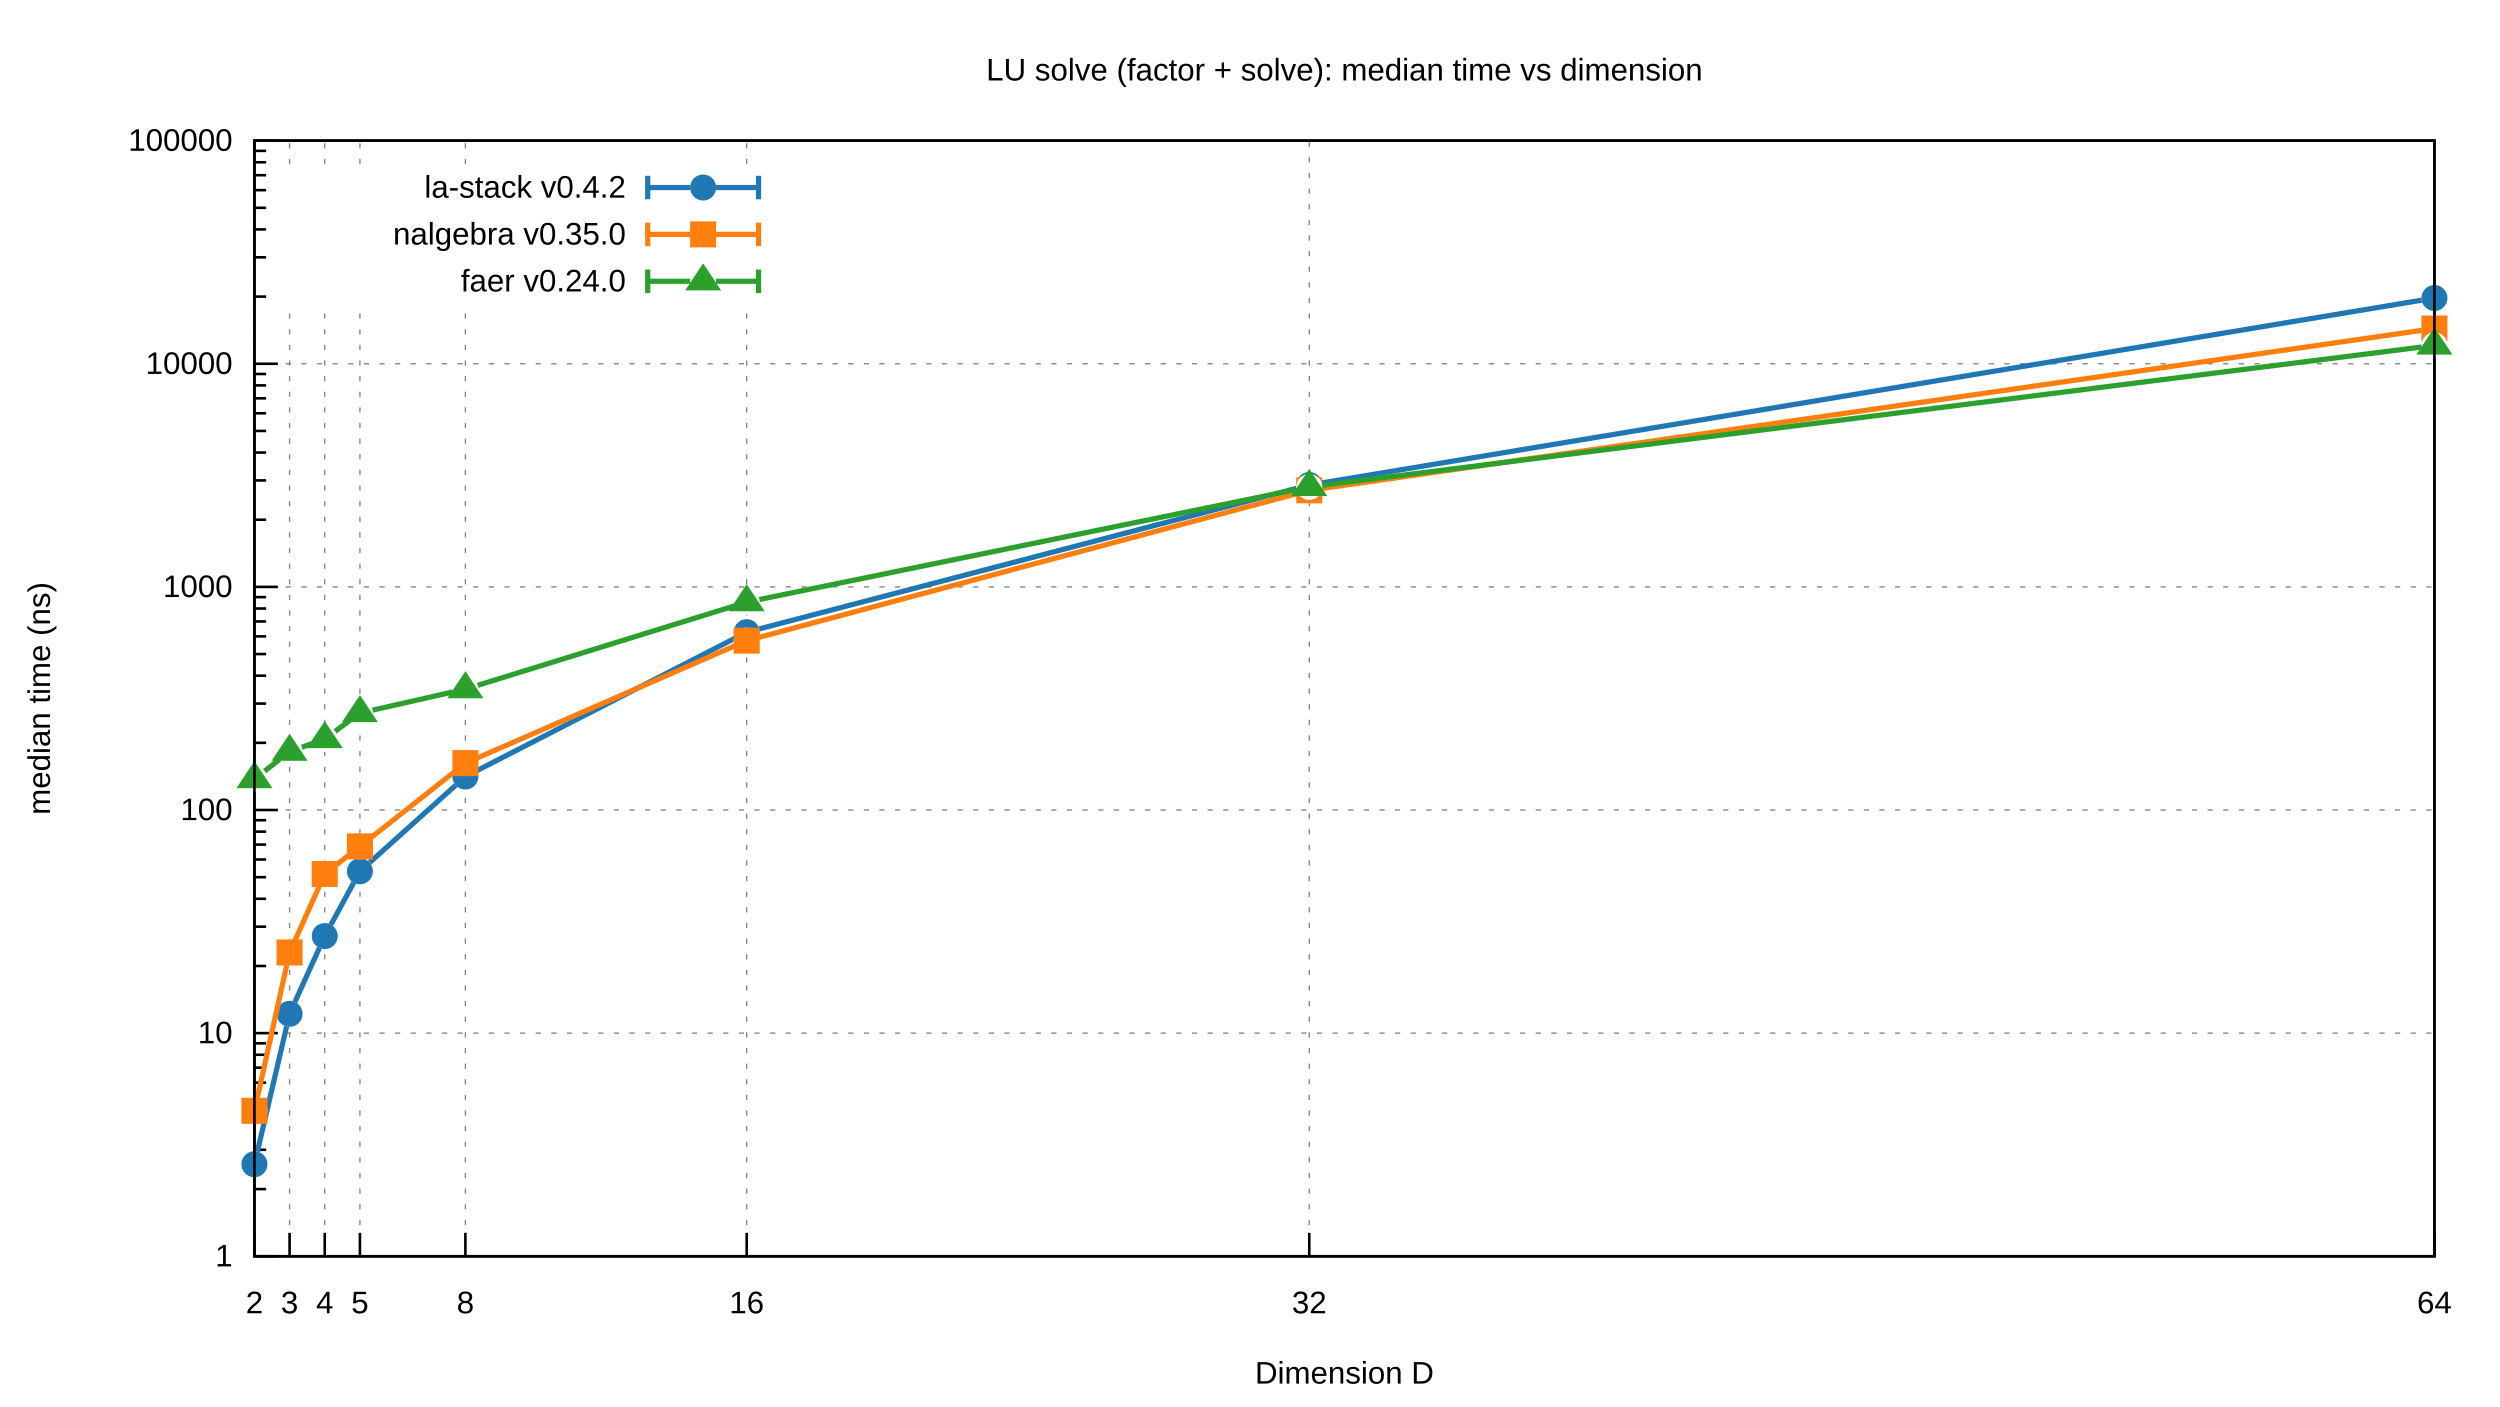
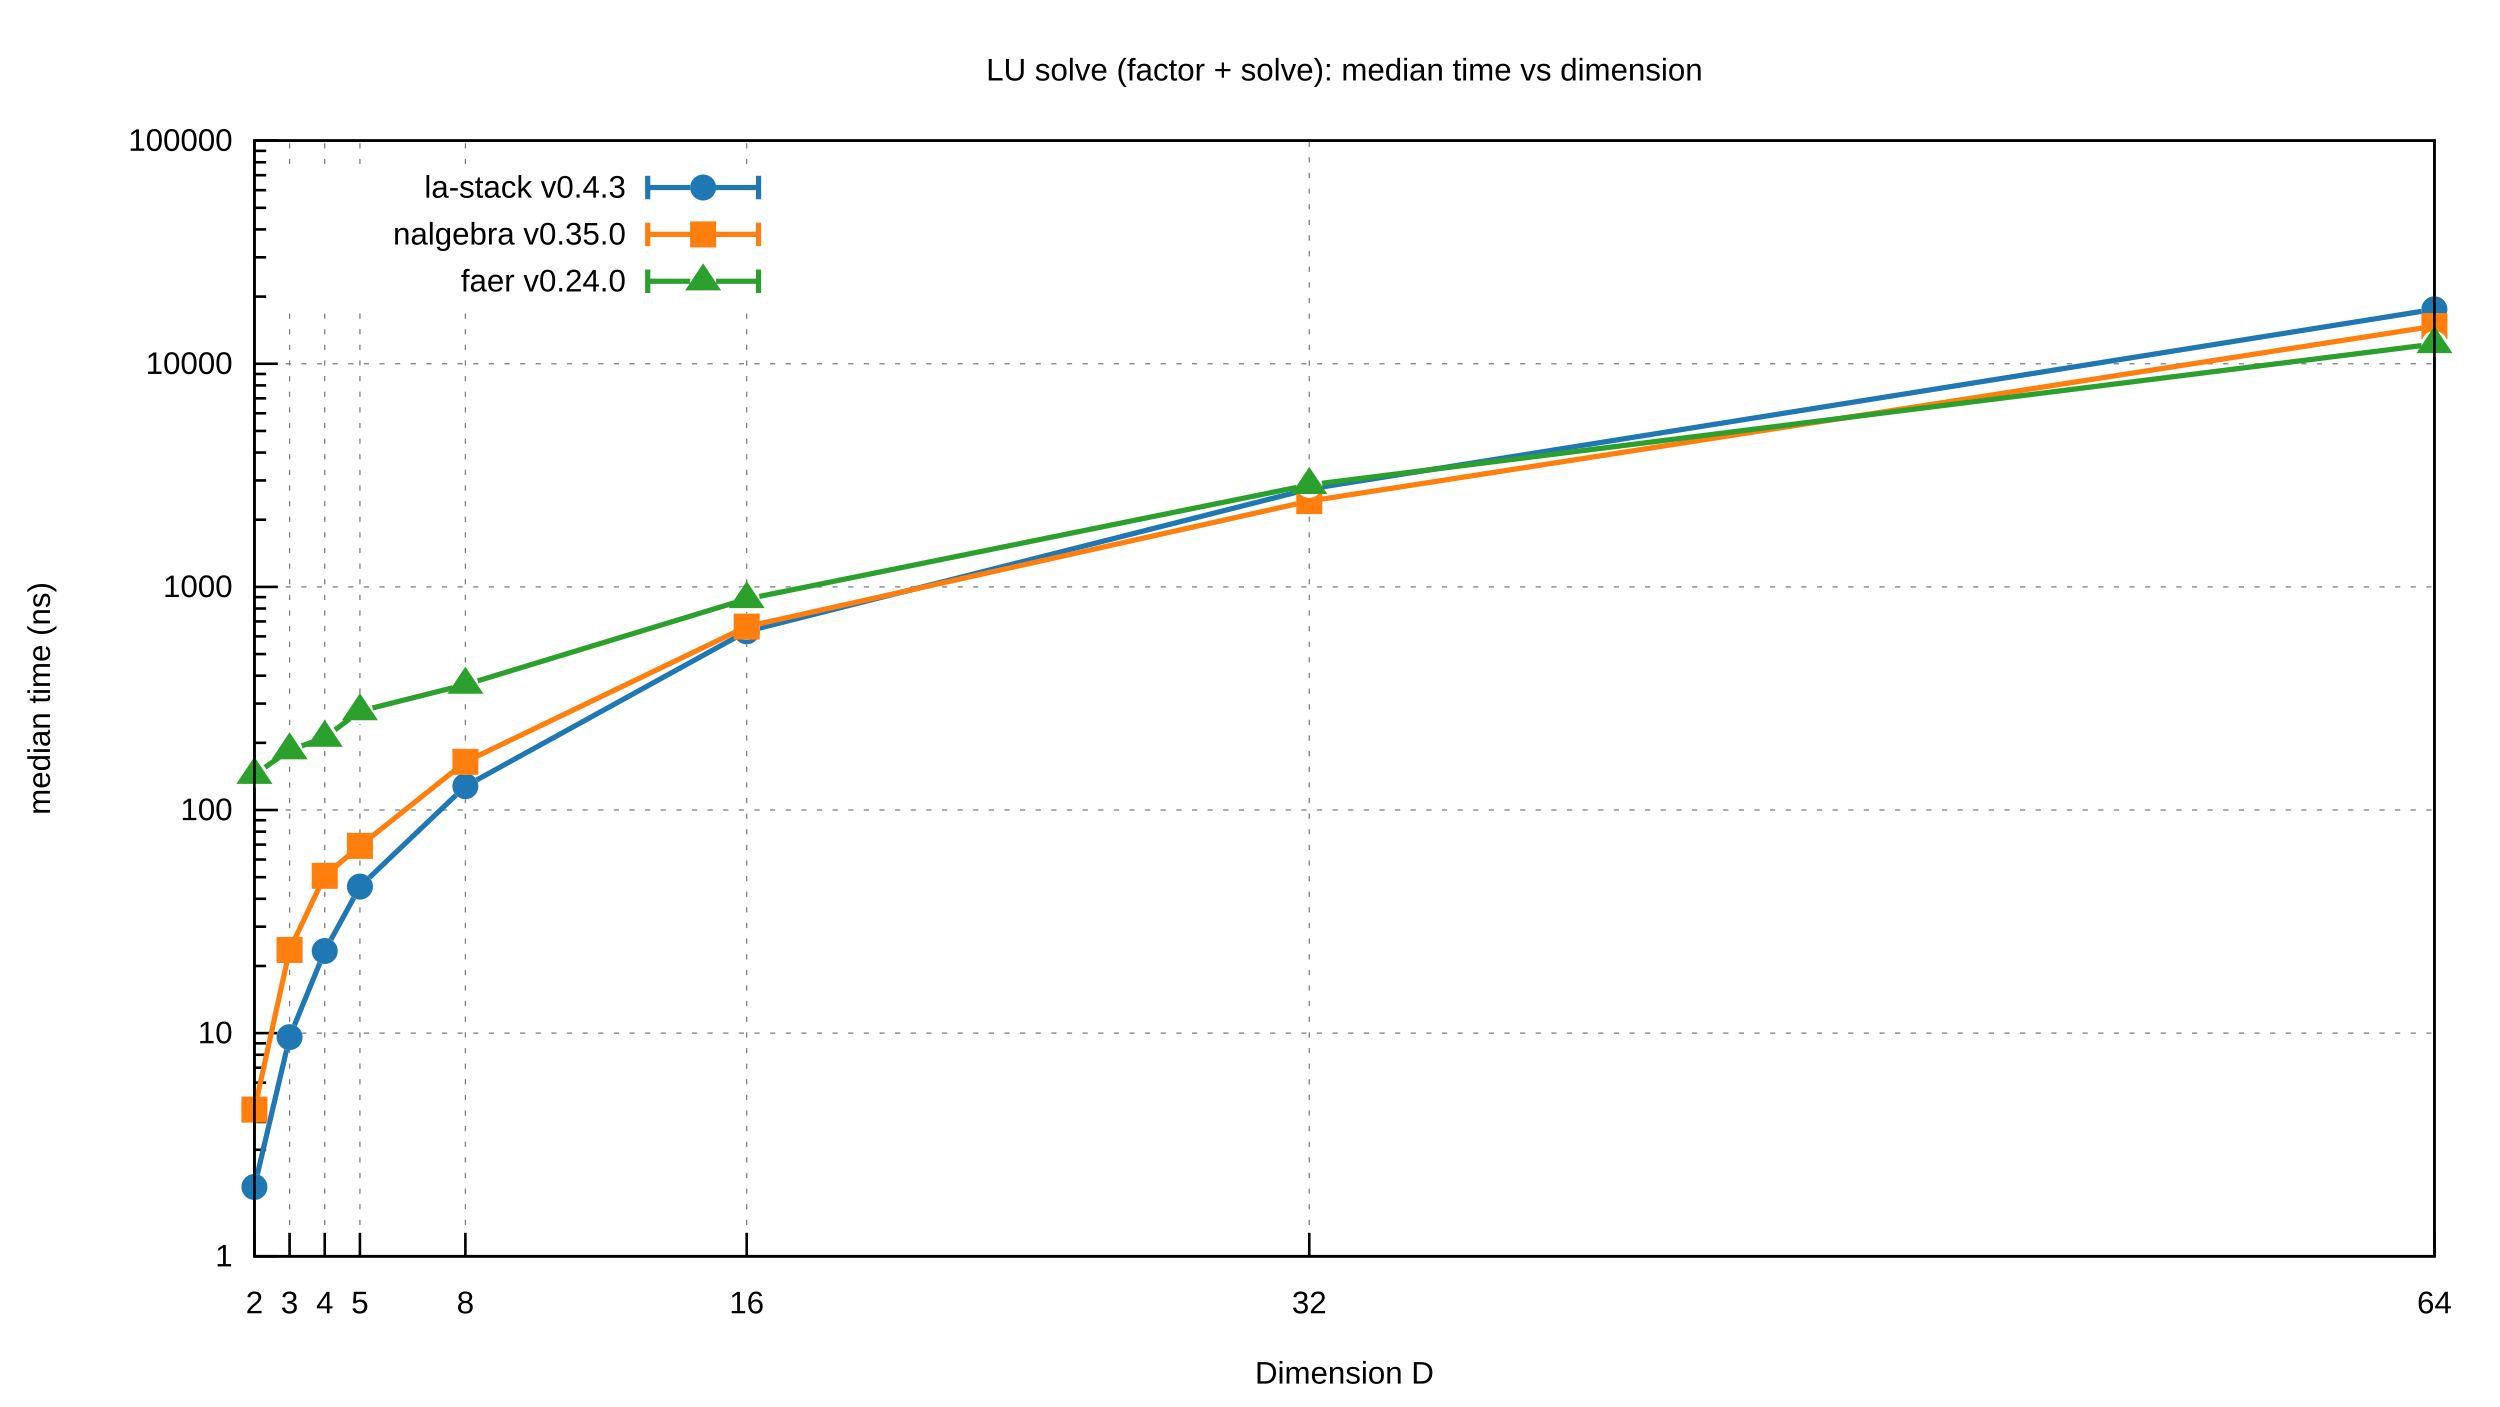
<svg xmlns="http://www.w3.org/2000/svg" xmlns:xlink="http://www.w3.org/1999/xlink" width="960" height="540" viewBox="0 0 960 540">
  <g id="gnuplot_canvas">
    <rect x="0" y="0" width="960" height="540" fill="none" />
    <defs>
      <circle id="gpDot" r="0.5" stroke-width="0.5" stroke="currentColor" />
      <path id="gpPt0" stroke-width="0.222" stroke="currentColor" d="M-1,0 h2 M0,-1 v2" />
      <path id="gpPt1" stroke-width="0.222" stroke="currentColor" d="M-1,-1 L1,1 M1,-1 L-1,1" />
      <path id="gpPt2" stroke-width="0.222" stroke="currentColor" d="M-1,0 L1,0 M0,-1 L0,1 M-1,-1 L1,1 M-1,1 L1,-1" />
      <rect id="gpPt3" stroke-width="0.222" stroke="currentColor" x="-1" y="-1" width="2" height="2" />
      <rect id="gpPt4" stroke-width="0.222" stroke="currentColor" fill="currentColor" x="-1" y="-1" width="2" height="2" />
      <circle id="gpPt5" stroke-width="0.222" stroke="currentColor" cx="0" cy="0" r="1" />
      <use xlink:href="#gpPt5" id="gpPt6" fill="currentColor" stroke="none" />
      <path id="gpPt7" stroke-width="0.222" stroke="currentColor" d="M0,-1.33 L-1.33,0.67 L1.33,0.67 z" />
      <use xlink:href="#gpPt7" id="gpPt8" fill="currentColor" stroke="none" />
      <use xlink:href="#gpPt7" id="gpPt9" stroke="currentColor" transform="rotate(180)" />
      <use xlink:href="#gpPt9" id="gpPt10" fill="currentColor" stroke="none" />
      <use xlink:href="#gpPt3" id="gpPt11" stroke="currentColor" transform="rotate(45)" />
      <use xlink:href="#gpPt11" id="gpPt12" fill="currentColor" stroke="none" />
      <path id="gpPt13" stroke-width="0.222" stroke="currentColor" d="M0,1.330 L1.265,0.411 L0.782,-1.067 L-0.782,-1.076 L-1.265,0.411 z" />
      <use xlink:href="#gpPt13" id="gpPt14" fill="currentColor" stroke="none" />
      <filter id="textbox" filterUnits="objectBoundingBox" x="0" y="0" height="1" width="1">
        <feFlood flood-color="white" flood-opacity="1" result="bgnd" />
        <feComposite in="SourceGraphic" in2="bgnd" operator="atop" />
      </filter>
      <filter id="greybox" filterUnits="objectBoundingBox" x="0" y="0" height="1" width="1">
        <feFlood flood-color="lightgrey" flood-opacity="1" result="grey" />
        <feComposite in="SourceGraphic" in2="grey" operator="atop" />
      </filter>
    </defs>
    <g fill="none" color="white" stroke="currentColor" stroke-width="1.00" stroke-linecap="butt" stroke-linejoin="miter">
</g>
    <g fill="none" color="black" stroke="currentColor" stroke-width="1.00" stroke-linecap="butt" stroke-linejoin="miter">
</g>
    <g fill="none" color="black" stroke="black" stroke-width="0.50" stroke-linecap="butt" stroke-linejoin="miter">
</g>
    <g fill="none" color="gray" stroke="currentColor" stroke-width="0.50" stroke-linecap="butt" stroke-linejoin="miter">
      <path stroke="gray" stroke-dasharray="2,4" class="gridline" d="M97.70,482.40 L934.82,482.40  " />
    </g>
    <g fill="none" color="gray" stroke="gray" stroke-width="1.00" stroke-linecap="butt" stroke-linejoin="miter">
</g>
    <g fill="none" color="black" stroke="currentColor" stroke-width="1.00" stroke-linecap="butt" stroke-linejoin="miter">
      <path stroke="black" d="M97.70,482.40 L106.70,482.40  " />
      <g transform="translate(89.31,486.30)" stroke="none" fill="black" font-family="Arial" font-size="12.00" text-anchor="end">
        <text> 1</text>
      </g>
    </g>
    <g fill="none" color="black" stroke="currentColor" stroke-width="1.00" stroke-linecap="butt" stroke-linejoin="miter">
      <path stroke="black" d="M97.70,456.61 L102.20,456.61 M97.70,441.52 L102.20,441.52 M97.70,430.82 L102.20,430.82 M97.70,422.51 L102.20,422.51   M97.70,415.73 L102.20,415.73 M97.70,409.99 L102.20,409.99 M97.70,405.03 L102.20,405.03 M97.70,400.64 L102.20,400.64    " />
    </g>
    <g fill="none" color="black" stroke="black" stroke-width="0.50" stroke-linecap="butt" stroke-linejoin="miter">
</g>
    <g fill="none" color="gray" stroke="currentColor" stroke-width="0.50" stroke-linecap="butt" stroke-linejoin="miter">
      <path stroke="gray" stroke-dasharray="2,4" class="gridline" d="M97.70,396.72 L934.82,396.72  " />
    </g>
    <g fill="none" color="gray" stroke="gray" stroke-width="1.00" stroke-linecap="butt" stroke-linejoin="miter">
</g>
    <g fill="none" color="black" stroke="currentColor" stroke-width="1.00" stroke-linecap="butt" stroke-linejoin="miter">
      <path stroke="black" d="M97.70,396.72 L106.70,396.72  " />
      <g transform="translate(89.31,400.62)" stroke="none" fill="black" font-family="Arial" font-size="12.00" text-anchor="end">
        <text> 10</text>
      </g>
    </g>
    <g fill="none" color="black" stroke="currentColor" stroke-width="1.00" stroke-linecap="butt" stroke-linejoin="miter">
      <path stroke="black" d="M97.70,370.93 L102.20,370.93 M97.70,355.84 L102.20,355.84 M97.70,345.14 L102.20,345.14 M97.70,336.84 L102.20,336.84   M97.70,330.05 L102.20,330.05 M97.70,324.32 L102.20,324.32 M97.70,319.35 L102.20,319.35 M97.70,314.96 L102.20,314.96    " />
    </g>
    <g fill="none" color="black" stroke="black" stroke-width="0.50" stroke-linecap="butt" stroke-linejoin="miter">
</g>
    <g fill="none" color="gray" stroke="currentColor" stroke-width="0.50" stroke-linecap="butt" stroke-linejoin="miter">
      <path stroke="gray" stroke-dasharray="2,4" class="gridline" d="M97.70,311.04 L934.82,311.04  " />
    </g>
    <g fill="none" color="gray" stroke="gray" stroke-width="1.00" stroke-linecap="butt" stroke-linejoin="miter">
</g>
    <g fill="none" color="black" stroke="currentColor" stroke-width="1.00" stroke-linecap="butt" stroke-linejoin="miter">
      <path stroke="black" d="M97.70,311.04 L106.70,311.04  " />
      <g transform="translate(89.31,314.94)" stroke="none" fill="black" font-family="Arial" font-size="12.00" text-anchor="end">
        <text> 100</text>
      </g>
    </g>
    <g fill="none" color="black" stroke="currentColor" stroke-width="1.00" stroke-linecap="butt" stroke-linejoin="miter">
      <path stroke="black" d="M97.70,285.25 L102.20,285.25 M97.70,270.17 L102.20,270.17 M97.70,259.46 L102.20,259.46 M97.70,251.16 L102.20,251.16   M97.70,244.37 L102.20,244.37 M97.70,238.64 L102.20,238.64 M97.70,233.67 L102.20,233.67 M97.70,229.29 L102.20,229.29    " />
    </g>
    <g fill="none" color="black" stroke="black" stroke-width="0.50" stroke-linecap="butt" stroke-linejoin="miter">
</g>
    <g fill="none" color="gray" stroke="currentColor" stroke-width="0.50" stroke-linecap="butt" stroke-linejoin="miter">
      <path stroke="gray" stroke-dasharray="2,4" class="gridline" d="M97.70,225.37 L934.82,225.37  " />
    </g>
    <g fill="none" color="gray" stroke="gray" stroke-width="1.00" stroke-linecap="butt" stroke-linejoin="miter">
</g>
    <g fill="none" color="black" stroke="currentColor" stroke-width="1.00" stroke-linecap="butt" stroke-linejoin="miter">
      <path stroke="black" d="M97.70,225.37 L106.70,225.37  " />
      <g transform="translate(89.31,229.27)" stroke="none" fill="black" font-family="Arial" font-size="12.00" text-anchor="end">
        <text> 1000</text>
      </g>
    </g>
    <g fill="none" color="black" stroke="currentColor" stroke-width="1.00" stroke-linecap="butt" stroke-linejoin="miter">
      <path stroke="black" d="M97.70,199.57 L102.20,199.57 M97.70,184.49 L102.20,184.49 M97.70,173.78 L102.20,173.78 M97.70,165.48 L102.20,165.48   M97.70,158.70 L102.20,158.70 M97.70,152.96 L102.20,152.96 M97.70,147.99 L102.20,147.99 M97.70,143.61 L102.20,143.61    " />
    </g>
    <g fill="none" color="black" stroke="black" stroke-width="0.50" stroke-linecap="butt" stroke-linejoin="miter">
</g>
    <g fill="none" color="gray" stroke="currentColor" stroke-width="0.50" stroke-linecap="butt" stroke-linejoin="miter">
      <path stroke="gray" stroke-dasharray="2,4" class="gridline" d="M97.70,139.69 L934.82,139.69  " />
    </g>
    <g fill="none" color="gray" stroke="gray" stroke-width="1.00" stroke-linecap="butt" stroke-linejoin="miter">
</g>
    <g fill="none" color="black" stroke="currentColor" stroke-width="1.00" stroke-linecap="butt" stroke-linejoin="miter">
      <path stroke="black" d="M97.70,139.69 L106.70,139.69  " />
      <g transform="translate(89.31,143.59)" stroke="none" fill="black" font-family="Arial" font-size="12.00" text-anchor="end">
        <text> 10000</text>
      </g>
    </g>
    <g fill="none" color="black" stroke="currentColor" stroke-width="1.00" stroke-linecap="butt" stroke-linejoin="miter">
      <path stroke="black" d="M97.70,113.90 L102.20,113.90 M97.70,98.81 L102.20,98.81 M97.70,88.10 L102.20,88.10 M97.70,79.80 L102.20,79.80   M97.70,73.02 L102.20,73.02 M97.70,67.28 L102.20,67.28 M97.70,62.31 L102.20,62.31 M97.70,57.93 L102.20,57.93    " />
    </g>
    <g fill="none" color="black" stroke="black" stroke-width="0.50" stroke-linecap="butt" stroke-linejoin="miter">
</g>
    <g fill="none" color="gray" stroke="currentColor" stroke-width="0.50" stroke-linecap="butt" stroke-linejoin="miter">
      <path stroke="gray" stroke-dasharray="2,4" class="gridline" d="M97.70,54.01 L934.82,54.01  " />
    </g>
    <g fill="none" color="gray" stroke="gray" stroke-width="1.00" stroke-linecap="butt" stroke-linejoin="miter">
</g>
    <g fill="none" color="black" stroke="currentColor" stroke-width="1.00" stroke-linecap="butt" stroke-linejoin="miter">
      <path stroke="black" d="M97.70,54.01 L106.70,54.01  " />
      <g transform="translate(89.31,57.91)" stroke="none" fill="black" font-family="Arial" font-size="12.00" text-anchor="end">
        <text> 100000</text>
      </g>
    </g>
    <g fill="none" color="black" stroke="currentColor" stroke-width="1.00" stroke-linecap="butt" stroke-linejoin="miter">
</g>
    <g fill="none" color="black" stroke="black" stroke-width="0.50" stroke-linecap="butt" stroke-linejoin="miter">
</g>
    <g fill="none" color="gray" stroke="currentColor" stroke-width="0.50" stroke-linecap="butt" stroke-linejoin="miter">
      <path stroke="gray" stroke-dasharray="2,4" class="gridline" d="M97.70,482.40 L97.70,54.01  " />
    </g>
    <g fill="none" color="gray" stroke="gray" stroke-width="1.00" stroke-linecap="butt" stroke-linejoin="miter">
</g>
    <g fill="none" color="black" stroke="currentColor" stroke-width="1.00" stroke-linecap="butt" stroke-linejoin="miter">
      <path stroke="black" d="M97.70,482.40 L97.70,473.40  " />
      <g transform="translate(97.70,504.30)" stroke="none" fill="black" font-family="Arial" font-size="12.00" text-anchor="middle">
        <text> 2</text>
      </g>
    </g>
    <g fill="none" color="black" stroke="currentColor" stroke-width="1.00" stroke-linecap="butt" stroke-linejoin="miter">
</g>
    <g fill="none" color="black" stroke="black" stroke-width="0.50" stroke-linecap="butt" stroke-linejoin="miter">
</g>
    <g fill="none" color="gray" stroke="currentColor" stroke-width="0.50" stroke-linecap="butt" stroke-linejoin="miter">
      <path stroke="gray" stroke-dasharray="2,4" class="gridline" d="M111.20,482.40 L111.20,117.01 M111.20,63.01 L111.20,54.01  " />
    </g>
    <g fill="none" color="gray" stroke="gray" stroke-width="1.00" stroke-linecap="butt" stroke-linejoin="miter">
</g>
    <g fill="none" color="black" stroke="currentColor" stroke-width="1.00" stroke-linecap="butt" stroke-linejoin="miter">
      <path stroke="black" d="M111.20,482.40 L111.20,473.40  " />
      <g transform="translate(111.20,504.30)" stroke="none" fill="black" font-family="Arial" font-size="12.00" text-anchor="middle">
        <text> 3</text>
      </g>
    </g>
    <g fill="none" color="black" stroke="currentColor" stroke-width="1.00" stroke-linecap="butt" stroke-linejoin="miter">
</g>
    <g fill="none" color="black" stroke="black" stroke-width="0.50" stroke-linecap="butt" stroke-linejoin="miter">
</g>
    <g fill="none" color="gray" stroke="currentColor" stroke-width="0.50" stroke-linecap="butt" stroke-linejoin="miter">
      <path stroke="gray" stroke-dasharray="2,4" class="gridline" d="M124.70,482.40 L124.70,117.01 M124.70,63.01 L124.70,54.01  " />
    </g>
    <g fill="none" color="gray" stroke="gray" stroke-width="1.00" stroke-linecap="butt" stroke-linejoin="miter">
</g>
    <g fill="none" color="black" stroke="currentColor" stroke-width="1.00" stroke-linecap="butt" stroke-linejoin="miter">
      <path stroke="black" d="M124.70,482.40 L124.70,473.40  " />
      <g transform="translate(124.70,504.30)" stroke="none" fill="black" font-family="Arial" font-size="12.00" text-anchor="middle">
        <text> 4</text>
      </g>
    </g>
    <g fill="none" color="black" stroke="currentColor" stroke-width="1.00" stroke-linecap="butt" stroke-linejoin="miter">
</g>
    <g fill="none" color="black" stroke="black" stroke-width="0.50" stroke-linecap="butt" stroke-linejoin="miter">
</g>
    <g fill="none" color="gray" stroke="currentColor" stroke-width="0.50" stroke-linecap="butt" stroke-linejoin="miter">
      <path stroke="gray" stroke-dasharray="2,4" class="gridline" d="M138.21,482.40 L138.21,117.01 M138.21,63.01 L138.21,54.01  " />
    </g>
    <g fill="none" color="gray" stroke="gray" stroke-width="1.00" stroke-linecap="butt" stroke-linejoin="miter">
</g>
    <g fill="none" color="black" stroke="currentColor" stroke-width="1.00" stroke-linecap="butt" stroke-linejoin="miter">
      <path stroke="black" d="M138.21,482.40 L138.21,473.40  " />
      <g transform="translate(138.21,504.30)" stroke="none" fill="black" font-family="Arial" font-size="12.00" text-anchor="middle">
        <text> 5</text>
      </g>
    </g>
    <g fill="none" color="black" stroke="currentColor" stroke-width="1.00" stroke-linecap="butt" stroke-linejoin="miter">
</g>
    <g fill="none" color="black" stroke="black" stroke-width="0.50" stroke-linecap="butt" stroke-linejoin="miter">
</g>
    <g fill="none" color="gray" stroke="currentColor" stroke-width="0.50" stroke-linecap="butt" stroke-linejoin="miter">
      <path stroke="gray" stroke-dasharray="2,4" class="gridline" d="M178.71,482.40 L178.71,117.01 M178.71,63.01 L178.71,54.01  " />
    </g>
    <g fill="none" color="gray" stroke="gray" stroke-width="1.00" stroke-linecap="butt" stroke-linejoin="miter">
</g>
    <g fill="none" color="black" stroke="currentColor" stroke-width="1.00" stroke-linecap="butt" stroke-linejoin="miter">
      <path stroke="black" d="M178.71,482.40 L178.71,473.40  " />
      <g transform="translate(178.71,504.30)" stroke="none" fill="black" font-family="Arial" font-size="12.00" text-anchor="middle">
        <text> 8</text>
      </g>
    </g>
    <g fill="none" color="black" stroke="currentColor" stroke-width="1.00" stroke-linecap="butt" stroke-linejoin="miter">
</g>
    <g fill="none" color="black" stroke="black" stroke-width="0.50" stroke-linecap="butt" stroke-linejoin="miter">
</g>
    <g fill="none" color="gray" stroke="currentColor" stroke-width="0.50" stroke-linecap="butt" stroke-linejoin="miter">
      <path stroke="gray" stroke-dasharray="2,4" class="gridline" d="M286.73,482.40 L286.73,117.01 M286.73,63.01 L286.73,54.01  " />
    </g>
    <g fill="none" color="gray" stroke="gray" stroke-width="1.00" stroke-linecap="butt" stroke-linejoin="miter">
</g>
    <g fill="none" color="black" stroke="currentColor" stroke-width="1.00" stroke-linecap="butt" stroke-linejoin="miter">
      <path stroke="black" d="M286.73,482.40 L286.73,473.40  " />
      <g transform="translate(286.73,504.30)" stroke="none" fill="black" font-family="Arial" font-size="12.00" text-anchor="middle">
        <text> 16</text>
      </g>
    </g>
    <g fill="none" color="black" stroke="currentColor" stroke-width="1.00" stroke-linecap="butt" stroke-linejoin="miter">
</g>
    <g fill="none" color="black" stroke="black" stroke-width="0.50" stroke-linecap="butt" stroke-linejoin="miter">
</g>
    <g fill="none" color="gray" stroke="currentColor" stroke-width="0.50" stroke-linecap="butt" stroke-linejoin="miter">
      <path stroke="gray" stroke-dasharray="2,4" class="gridline" d="M502.76,482.40 L502.76,54.01  " />
    </g>
    <g fill="none" color="gray" stroke="gray" stroke-width="1.00" stroke-linecap="butt" stroke-linejoin="miter">
</g>
    <g fill="none" color="black" stroke="currentColor" stroke-width="1.00" stroke-linecap="butt" stroke-linejoin="miter">
      <path stroke="black" d="M502.76,482.40 L502.76,473.40  " />
      <g transform="translate(502.76,504.30)" stroke="none" fill="black" font-family="Arial" font-size="12.00" text-anchor="middle">
        <text> 32</text>
      </g>
    </g>
    <g fill="none" color="black" stroke="currentColor" stroke-width="1.00" stroke-linecap="butt" stroke-linejoin="miter">
</g>
    <g fill="none" color="black" stroke="black" stroke-width="0.50" stroke-linecap="butt" stroke-linejoin="miter">
</g>
    <g fill="none" color="gray" stroke="currentColor" stroke-width="0.50" stroke-linecap="butt" stroke-linejoin="miter">
      <path stroke="gray" stroke-dasharray="2,4" class="gridline" d="M934.82,482.40 L934.82,54.01  " />
    </g>
    <g fill="none" color="gray" stroke="gray" stroke-width="1.00" stroke-linecap="butt" stroke-linejoin="miter">
</g>
    <g fill="none" color="black" stroke="currentColor" stroke-width="1.00" stroke-linecap="butt" stroke-linejoin="miter">
      <path stroke="black" d="M934.82,482.40 L934.82,473.40  " />
      <g transform="translate(934.82,504.30)" stroke="none" fill="black" font-family="Arial" font-size="12.00" text-anchor="middle">
        <text> 64</text>
      </g>
    </g>
    <g fill="none" color="black" stroke="currentColor" stroke-width="1.00" stroke-linecap="butt" stroke-linejoin="miter">
</g>
    <g fill="none" color="black" stroke="currentColor" stroke-width="1.00" stroke-linecap="butt" stroke-linejoin="miter">
      <path stroke="black" d="M97.70,54.01 L97.70,482.40 L934.82,482.40 L934.82,54.01 L97.70,54.01 Z  " />
    </g>
    <g fill="none" color="black" stroke="currentColor" stroke-width="1.00" stroke-linecap="butt" stroke-linejoin="miter">
</g>
    <g id="gnuplot_plot_1" fill="none">
      <g fill="none" color="white" stroke="black" stroke-width="2.00" stroke-linecap="butt" stroke-linejoin="miter">
</g>
      <g fill="none" color="black" stroke="currentColor" stroke-width="2.00" stroke-linecap="butt" stroke-linejoin="miter">
        <g transform="translate(240.33,75.91)" stroke="none" fill="black" font-family="Arial" font-size="12.00" text-anchor="end">
-           <text>la-stack v0.4.2</text>
+           <text>la-stack v0.4.3</text>
        </g>
      </g>
      <g fill="none" color="black" stroke="currentColor" stroke-width="2.00" stroke-linecap="butt" stroke-linejoin="miter">
-         <path stroke="rgb( 31, 119, 180)" d="M248.72,72.01 L291.28,72.01 M248.72,67.51 L248.72,76.51 M291.28,67.51 L291.28,76.51 M97.70,447.06 L111.20,389.31   L124.70,359.45 L138.21,334.57 L178.71,298.19 L286.73,242.76 L502.76,186.23 L934.82,114.45 M97.70,447.09 L97.70,447.04   M97.70,447.09 L102.20,447.09 M97.70,447.04 L102.20,447.04 M111.20,389.37 L111.20,389.25 M106.70,389.37 L115.70,389.37   M106.70,389.25 L115.70,389.25 M124.70,359.49 L124.70,359.40 M120.20,359.49 L129.20,359.49 M120.20,359.40 L129.20,359.40   M138.21,334.60 L138.21,334.47 M133.71,334.60 L142.71,334.60 M133.71,334.47 L142.71,334.47 M178.71,298.27 L178.71,298.08   M174.21,298.27 L183.21,298.27 M174.21,298.08 L183.21,298.08 M286.73,242.88 L286.73,242.70 M282.23,242.88 L291.23,242.88   M282.23,242.70 L291.23,242.70 M502.76,186.26 L502.76,186.21 M498.26,186.26 L507.26,186.26 M498.26,186.21 L507.26,186.21   M934.82,114.84 L934.82,114.04 M930.32,114.84 L934.82,114.84 M930.32,114.04 L934.82,114.04  " />
-       </g>
-       <g fill="none" color="black" stroke="currentColor" stroke-width="2.00" stroke-linecap="butt" stroke-linejoin="miter">
-         <use xlink:href="#gpPt6" transform="translate(97.70,447.06) scale(4.50)" color="white" />
-       </g>
-       <g fill="none" color="black" stroke="currentColor" stroke-width="2.00" stroke-linecap="butt" stroke-linejoin="miter">
-         <use xlink:href="#gpPt6" transform="translate(97.70,447.06) scale(4.50)" color="rgb( 31, 119, 180)" />
-         <use xlink:href="#gpPt6" transform="translate(111.20,389.31) scale(4.50)" color="white" />
-       </g>
-       <g fill="none" color="black" stroke="currentColor" stroke-width="2.00" stroke-linecap="butt" stroke-linejoin="miter">
-         <use xlink:href="#gpPt6" transform="translate(111.20,389.31) scale(4.50)" color="rgb( 31, 119, 180)" />
-         <use xlink:href="#gpPt6" transform="translate(124.70,359.45) scale(4.50)" color="white" />
-       </g>
-       <g fill="none" color="black" stroke="currentColor" stroke-width="2.00" stroke-linecap="butt" stroke-linejoin="miter">
-         <use xlink:href="#gpPt6" transform="translate(124.70,359.45) scale(4.50)" color="rgb( 31, 119, 180)" />
-         <use xlink:href="#gpPt6" transform="translate(138.21,334.57) scale(4.50)" color="white" />
-       </g>
-       <g fill="none" color="black" stroke="currentColor" stroke-width="2.00" stroke-linecap="butt" stroke-linejoin="miter">
-         <use xlink:href="#gpPt6" transform="translate(138.21,334.57) scale(4.50)" color="rgb( 31, 119, 180)" />
-         <use xlink:href="#gpPt6" transform="translate(178.71,298.19) scale(4.50)" color="white" />
-       </g>
-       <g fill="none" color="black" stroke="currentColor" stroke-width="2.00" stroke-linecap="butt" stroke-linejoin="miter">
-         <use xlink:href="#gpPt6" transform="translate(178.71,298.19) scale(4.50)" color="rgb( 31, 119, 180)" />
-         <use xlink:href="#gpPt6" transform="translate(286.73,242.76) scale(4.50)" color="white" />
-       </g>
-       <g fill="none" color="black" stroke="currentColor" stroke-width="2.00" stroke-linecap="butt" stroke-linejoin="miter">
-         <use xlink:href="#gpPt6" transform="translate(286.73,242.76) scale(4.50)" color="rgb( 31, 119, 180)" />
-         <use xlink:href="#gpPt6" transform="translate(502.76,186.23) scale(4.50)" color="white" />
-       </g>
-       <g fill="none" color="black" stroke="currentColor" stroke-width="2.00" stroke-linecap="butt" stroke-linejoin="miter">
-         <use xlink:href="#gpPt6" transform="translate(502.76,186.23) scale(4.50)" color="rgb( 31, 119, 180)" />
-         <use xlink:href="#gpPt6" transform="translate(934.82,114.45) scale(4.50)" color="white" />
-       </g>
-       <g fill="none" color="black" stroke="currentColor" stroke-width="2.00" stroke-linecap="butt" stroke-linejoin="miter">
-         <use xlink:href="#gpPt6" transform="translate(934.82,114.45) scale(4.50)" color="rgb( 31, 119, 180)" />
+         <path stroke="rgb( 31, 119, 180)" d="M248.72,72.01 L291.28,72.01 M248.72,67.51 L248.72,76.51 M291.28,67.51 L291.28,76.51 M97.70,455.80 L111.20,398.26   L124.70,365.19 L138.21,340.45 L178.71,301.90 L286.73,242.44 L502.76,187.78 L934.82,118.77 M97.70,455.82 L97.70,455.76   M97.70,455.82 L102.20,455.82 M97.70,455.76 L102.20,455.76 M111.20,398.28 L111.20,398.19 M106.70,398.28 L115.70,398.28   M106.70,398.19 L115.70,398.19 M124.70,365.34 L124.70,365.01 M120.20,365.34 L129.20,365.34 M120.20,365.01 L129.20,365.01   M138.21,340.48 L138.21,340.38 M133.71,340.48 L142.71,340.48 M133.71,340.38 L142.71,340.38 M178.71,301.95 L178.71,301.87   M174.21,301.95 L183.21,301.95 M174.21,301.87 L183.21,301.87 M286.73,242.52 L286.73,242.32 M282.23,242.52 L291.23,242.52   M282.23,242.32 L291.23,242.32 M502.76,187.94 L502.76,187.65 M498.26,187.94 L507.26,187.94 M498.26,187.65 L507.26,187.65   M934.82,119.12 L934.82,118.51 M930.32,119.12 L934.82,119.12 M930.32,118.51 L934.82,118.51  " />
+       </g>
+       <g fill="none" color="black" stroke="currentColor" stroke-width="2.00" stroke-linecap="butt" stroke-linejoin="miter">
+         <use xlink:href="#gpPt6" transform="translate(97.70,455.80) scale(4.50)" color="white" />
+       </g>
+       <g fill="none" color="black" stroke="currentColor" stroke-width="2.00" stroke-linecap="butt" stroke-linejoin="miter">
+         <use xlink:href="#gpPt6" transform="translate(97.70,455.80) scale(4.50)" color="rgb( 31, 119, 180)" />
+         <use xlink:href="#gpPt6" transform="translate(111.20,398.26) scale(4.50)" color="white" />
+       </g>
+       <g fill="none" color="black" stroke="currentColor" stroke-width="2.00" stroke-linecap="butt" stroke-linejoin="miter">
+         <use xlink:href="#gpPt6" transform="translate(111.20,398.26) scale(4.50)" color="rgb( 31, 119, 180)" />
+         <use xlink:href="#gpPt6" transform="translate(124.70,365.19) scale(4.50)" color="white" />
+       </g>
+       <g fill="none" color="black" stroke="currentColor" stroke-width="2.00" stroke-linecap="butt" stroke-linejoin="miter">
+         <use xlink:href="#gpPt6" transform="translate(124.70,365.19) scale(4.50)" color="rgb( 31, 119, 180)" />
+         <use xlink:href="#gpPt6" transform="translate(138.21,340.45) scale(4.50)" color="white" />
+       </g>
+       <g fill="none" color="black" stroke="currentColor" stroke-width="2.00" stroke-linecap="butt" stroke-linejoin="miter">
+         <use xlink:href="#gpPt6" transform="translate(138.21,340.45) scale(4.50)" color="rgb( 31, 119, 180)" />
+         <use xlink:href="#gpPt6" transform="translate(178.71,301.90) scale(4.50)" color="white" />
+       </g>
+       <g fill="none" color="black" stroke="currentColor" stroke-width="2.00" stroke-linecap="butt" stroke-linejoin="miter">
+         <use xlink:href="#gpPt6" transform="translate(178.71,301.90) scale(4.50)" color="rgb( 31, 119, 180)" />
+         <use xlink:href="#gpPt6" transform="translate(286.73,242.44) scale(4.50)" color="white" />
+       </g>
+       <g fill="none" color="black" stroke="currentColor" stroke-width="2.00" stroke-linecap="butt" stroke-linejoin="miter">
+         <use xlink:href="#gpPt6" transform="translate(286.73,242.44) scale(4.50)" color="rgb( 31, 119, 180)" />
+         <use xlink:href="#gpPt6" transform="translate(502.76,187.78) scale(4.50)" color="white" />
+       </g>
+       <g fill="none" color="black" stroke="currentColor" stroke-width="2.00" stroke-linecap="butt" stroke-linejoin="miter">
+         <use xlink:href="#gpPt6" transform="translate(502.76,187.78) scale(4.50)" color="rgb( 31, 119, 180)" />
+         <use xlink:href="#gpPt6" transform="translate(934.82,118.77) scale(4.50)" color="white" />
+       </g>
+       <g fill="none" color="black" stroke="currentColor" stroke-width="2.00" stroke-linecap="butt" stroke-linejoin="miter">
+         <use xlink:href="#gpPt6" transform="translate(934.82,118.77) scale(4.50)" color="rgb( 31, 119, 180)" />
        <use xlink:href="#gpPt6" transform="translate(270.00,72.01) scale(4.50)" color="white" />
      </g>
      <g fill="none" color="black" stroke="currentColor" stroke-width="2.00" stroke-linecap="butt" stroke-linejoin="miter">
        <use xlink:href="#gpPt6" transform="translate(270.00,72.01) scale(4.50)" color="rgb( 31, 119, 180)" />
      </g>
    </g>
    <g id="gnuplot_plot_2" fill="none">
      <g fill="none" color="black" stroke="currentColor" stroke-width="2.00" stroke-linecap="butt" stroke-linejoin="miter">
        <g transform="translate(240.33,93.91)" stroke="none" fill="black" font-family="Arial" font-size="12.00" text-anchor="end">
          <text>nalgebra v0.35.0</text>
        </g>
      </g>
      <g fill="none" color="black" stroke="currentColor" stroke-width="2.00" stroke-linecap="butt" stroke-linejoin="miter">
-         <path stroke="rgb(255, 127,  14)" d="M248.72,90.01 L291.28,90.01 M248.72,85.51 L248.72,94.51 M291.28,85.51 L291.28,94.51 M97.70,426.55 L111.20,365.75   L124.70,335.62 L138.21,325.01 L178.71,293.04 L286.73,246.01 L502.76,188.28 L934.82,126.15 M97.70,426.61 L97.70,426.50   M97.70,426.61 L102.20,426.61 M97.70,426.50 L102.20,426.50 M111.20,365.87 L111.20,365.52 M106.70,365.87 L115.70,365.87   M106.70,365.52 L115.70,365.52 M124.70,335.70 L124.70,335.49 M120.20,335.70 L129.20,335.70 M120.20,335.49 L129.20,335.49   M138.21,325.09 L138.21,324.97 M133.71,325.09 L142.71,325.09 M133.71,324.97 L142.71,324.97 M178.71,293.12 L178.71,292.96   M174.21,293.12 L183.21,293.12 M174.21,292.96 L183.21,292.96 M286.73,246.10 L286.73,245.91 M282.23,246.10 L291.23,246.10   M282.23,245.91 L291.23,245.91 M502.76,188.37 L502.76,188.18 M498.26,188.37 L507.26,188.37 M498.26,188.18 L507.26,188.18   M934.82,126.18 L934.82,126.10 M930.32,126.18 L934.82,126.18 M930.32,126.10 L934.82,126.10  " />
-       </g>
-       <g fill="none" color="black" stroke="currentColor" stroke-width="2.00" stroke-linecap="butt" stroke-linejoin="miter">
-         <use xlink:href="#gpPt6" transform="translate(97.70,426.55) scale(4.50)" color="white" />
-       </g>
-       <g fill="none" color="black" stroke="currentColor" stroke-width="2.00" stroke-linecap="butt" stroke-linejoin="miter">
-         <use xlink:href="#gpPt4" transform="translate(97.70,426.55) scale(4.50)" color="rgb(255, 127,  14)" />
-         <use xlink:href="#gpPt6" transform="translate(111.20,365.75) scale(4.50)" color="white" />
-       </g>
-       <g fill="none" color="black" stroke="currentColor" stroke-width="2.00" stroke-linecap="butt" stroke-linejoin="miter">
-         <use xlink:href="#gpPt4" transform="translate(111.20,365.75) scale(4.50)" color="rgb(255, 127,  14)" />
-         <use xlink:href="#gpPt6" transform="translate(124.70,335.62) scale(4.50)" color="white" />
-       </g>
-       <g fill="none" color="black" stroke="currentColor" stroke-width="2.00" stroke-linecap="butt" stroke-linejoin="miter">
-         <use xlink:href="#gpPt4" transform="translate(124.70,335.62) scale(4.50)" color="rgb(255, 127,  14)" />
-         <use xlink:href="#gpPt6" transform="translate(138.21,325.01) scale(4.50)" color="white" />
-       </g>
-       <g fill="none" color="black" stroke="currentColor" stroke-width="2.00" stroke-linecap="butt" stroke-linejoin="miter">
-         <use xlink:href="#gpPt4" transform="translate(138.21,325.01) scale(4.50)" color="rgb(255, 127,  14)" />
-         <use xlink:href="#gpPt6" transform="translate(178.71,293.04) scale(4.50)" color="white" />
-       </g>
-       <g fill="none" color="black" stroke="currentColor" stroke-width="2.00" stroke-linecap="butt" stroke-linejoin="miter">
-         <use xlink:href="#gpPt4" transform="translate(178.71,293.04) scale(4.50)" color="rgb(255, 127,  14)" />
-         <use xlink:href="#gpPt6" transform="translate(286.73,246.01) scale(4.50)" color="white" />
-       </g>
-       <g fill="none" color="black" stroke="currentColor" stroke-width="2.00" stroke-linecap="butt" stroke-linejoin="miter">
-         <use xlink:href="#gpPt4" transform="translate(286.73,246.01) scale(4.50)" color="rgb(255, 127,  14)" />
-         <use xlink:href="#gpPt6" transform="translate(502.76,188.28) scale(4.50)" color="white" />
-       </g>
-       <g fill="none" color="black" stroke="currentColor" stroke-width="2.00" stroke-linecap="butt" stroke-linejoin="miter">
-         <use xlink:href="#gpPt4" transform="translate(502.76,188.28) scale(4.50)" color="rgb(255, 127,  14)" />
-         <use xlink:href="#gpPt6" transform="translate(934.82,126.15) scale(4.50)" color="white" />
-       </g>
-       <g fill="none" color="black" stroke="currentColor" stroke-width="2.00" stroke-linecap="butt" stroke-linejoin="miter">
-         <use xlink:href="#gpPt4" transform="translate(934.82,126.15) scale(4.50)" color="rgb(255, 127,  14)" />
+         <path stroke="rgb(255, 127,  14)" d="M248.72,90.01 L291.28,90.01 M248.72,85.51 L248.72,94.51 M291.28,85.51 L291.28,94.51 M97.70,426.09 L111.20,364.77   L124.70,336.31 L138.21,324.82 L178.71,292.54 L286.73,240.61 L502.76,192.41 L934.82,125.23 M97.70,426.11 L97.70,426.06   M97.70,426.11 L102.20,426.11 M97.70,426.06 L102.20,426.06 M111.20,365.42 L111.20,364.31 M106.70,365.42 L115.70,365.42   M106.70,364.31 L115.70,364.31 M124.70,336.38 L124.70,336.21 M120.20,336.38 L129.20,336.38 M120.20,336.21 L129.20,336.21   M138.21,324.90 L138.21,324.73 M133.71,324.90 L142.71,324.90 M133.71,324.73 L142.71,324.73 M178.71,292.64 L178.71,292.43   M174.21,292.64 L183.21,292.64 M174.21,292.43 L183.21,292.43 M286.73,243.82 L286.73,239.49 M282.23,243.82 L291.23,243.82   M282.23,239.49 L291.23,239.49 M502.76,192.44 L502.76,192.39 M498.26,192.44 L507.26,192.44 M498.26,192.39 L507.26,192.39   M934.82,125.27 L934.82,125.20 M930.32,125.27 L934.82,125.27 M930.32,125.20 L934.82,125.20  " />
+       </g>
+       <g fill="none" color="black" stroke="currentColor" stroke-width="2.00" stroke-linecap="butt" stroke-linejoin="miter">
+         <use xlink:href="#gpPt6" transform="translate(97.70,426.09) scale(4.50)" color="white" />
+       </g>
+       <g fill="none" color="black" stroke="currentColor" stroke-width="2.00" stroke-linecap="butt" stroke-linejoin="miter">
+         <use xlink:href="#gpPt4" transform="translate(97.70,426.09) scale(4.50)" color="rgb(255, 127,  14)" />
+         <use xlink:href="#gpPt6" transform="translate(111.20,364.77) scale(4.50)" color="white" />
+       </g>
+       <g fill="none" color="black" stroke="currentColor" stroke-width="2.00" stroke-linecap="butt" stroke-linejoin="miter">
+         <use xlink:href="#gpPt4" transform="translate(111.20,364.77) scale(4.50)" color="rgb(255, 127,  14)" />
+         <use xlink:href="#gpPt6" transform="translate(124.70,336.31) scale(4.50)" color="white" />
+       </g>
+       <g fill="none" color="black" stroke="currentColor" stroke-width="2.00" stroke-linecap="butt" stroke-linejoin="miter">
+         <use xlink:href="#gpPt4" transform="translate(124.70,336.31) scale(4.50)" color="rgb(255, 127,  14)" />
+         <use xlink:href="#gpPt6" transform="translate(138.21,324.82) scale(4.50)" color="white" />
+       </g>
+       <g fill="none" color="black" stroke="currentColor" stroke-width="2.00" stroke-linecap="butt" stroke-linejoin="miter">
+         <use xlink:href="#gpPt4" transform="translate(138.21,324.82) scale(4.50)" color="rgb(255, 127,  14)" />
+         <use xlink:href="#gpPt6" transform="translate(178.71,292.54) scale(4.50)" color="white" />
+       </g>
+       <g fill="none" color="black" stroke="currentColor" stroke-width="2.00" stroke-linecap="butt" stroke-linejoin="miter">
+         <use xlink:href="#gpPt4" transform="translate(178.71,292.54) scale(4.50)" color="rgb(255, 127,  14)" />
+         <use xlink:href="#gpPt6" transform="translate(286.73,240.61) scale(4.50)" color="white" />
+       </g>
+       <g fill="none" color="black" stroke="currentColor" stroke-width="2.00" stroke-linecap="butt" stroke-linejoin="miter">
+         <use xlink:href="#gpPt4" transform="translate(286.73,240.61) scale(4.50)" color="rgb(255, 127,  14)" />
+         <use xlink:href="#gpPt6" transform="translate(502.76,192.41) scale(4.50)" color="white" />
+       </g>
+       <g fill="none" color="black" stroke="currentColor" stroke-width="2.00" stroke-linecap="butt" stroke-linejoin="miter">
+         <use xlink:href="#gpPt4" transform="translate(502.76,192.41) scale(4.50)" color="rgb(255, 127,  14)" />
+         <use xlink:href="#gpPt6" transform="translate(934.82,125.23) scale(4.50)" color="white" />
+       </g>
+       <g fill="none" color="black" stroke="currentColor" stroke-width="2.00" stroke-linecap="butt" stroke-linejoin="miter">
+         <use xlink:href="#gpPt4" transform="translate(934.82,125.23) scale(4.50)" color="rgb(255, 127,  14)" />
        <use xlink:href="#gpPt6" transform="translate(270.00,90.01) scale(4.50)" color="white" />
      </g>
      <g fill="none" color="black" stroke="currentColor" stroke-width="2.00" stroke-linecap="butt" stroke-linejoin="miter">
        <use xlink:href="#gpPt4" transform="translate(270.00,90.01) scale(4.50)" color="rgb(255, 127,  14)" />
      </g>
    </g>
    <g id="gnuplot_plot_3" fill="none">
      <g fill="none" color="black" stroke="currentColor" stroke-width="2.00" stroke-linecap="butt" stroke-linejoin="miter">
        <g transform="translate(240.33,111.91)" stroke="none" fill="black" font-family="Arial" font-size="12.00" text-anchor="end">
          <text>faer v0.24.0</text>
        </g>
      </g>
      <g fill="none" color="black" stroke="currentColor" stroke-width="2.00" stroke-linecap="butt" stroke-linejoin="miter">
-         <path stroke="rgb( 44, 160,  44)" d="M248.72,108.01 L291.28,108.01 M248.72,103.51 L248.72,112.51 M291.28,103.51 L291.28,112.51 M97.70,299.15 L111.20,288.64   L124.70,283.76 L138.21,273.79 L178.71,264.62 L286.73,231.20 L502.76,186.97 L934.82,132.64 M97.70,299.24 L97.70,299.08   M97.70,299.24 L102.20,299.24 M97.70,299.08 L102.20,299.08 M111.20,288.79 L111.20,288.48 M106.70,288.79 L115.70,288.79   M106.70,288.48 L115.70,288.48 M124.70,283.85 L124.70,283.60 M120.20,283.85 L129.20,283.85 M120.20,283.60 L129.20,283.60   M138.21,274.02 L138.21,273.54 M133.71,274.02 L142.71,274.02 M133.71,273.54 L142.71,273.54 M178.71,264.73 L178.71,264.52   M174.21,264.73 L183.21,264.73 M174.21,264.52 L183.21,264.52 M286.73,231.27 L286.73,231.01 M282.23,231.27 L291.23,231.27   M282.23,231.01 L291.23,231.01 M502.76,187.02 L502.76,186.86 M498.26,187.02 L507.26,187.02 M498.26,186.86 L507.26,186.86   M934.82,132.68 L934.82,132.60 M930.32,132.68 L934.82,132.68 M930.32,132.60 L934.82,132.60  " />
-       </g>
-       <g fill="none" color="black" stroke="currentColor" stroke-width="2.00" stroke-linecap="butt" stroke-linejoin="miter">
-         <use xlink:href="#gpPt6" transform="translate(97.70,299.15) scale(4.50)" color="white" />
-       </g>
-       <g fill="none" color="black" stroke="currentColor" stroke-width="2.00" stroke-linecap="butt" stroke-linejoin="miter">
-         <use xlink:href="#gpPt8" transform="translate(97.70,299.15) scale(4.50)" color="rgb( 44, 160,  44)" />
-         <use xlink:href="#gpPt6" transform="translate(111.20,288.64) scale(4.50)" color="white" />
-       </g>
-       <g fill="none" color="black" stroke="currentColor" stroke-width="2.00" stroke-linecap="butt" stroke-linejoin="miter">
-         <use xlink:href="#gpPt8" transform="translate(111.20,288.64) scale(4.50)" color="rgb( 44, 160,  44)" />
-         <use xlink:href="#gpPt6" transform="translate(124.70,283.76) scale(4.50)" color="white" />
-       </g>
-       <g fill="none" color="black" stroke="currentColor" stroke-width="2.00" stroke-linecap="butt" stroke-linejoin="miter">
-         <use xlink:href="#gpPt8" transform="translate(124.70,283.76) scale(4.50)" color="rgb( 44, 160,  44)" />
-         <use xlink:href="#gpPt6" transform="translate(138.21,273.79) scale(4.50)" color="white" />
-       </g>
-       <g fill="none" color="black" stroke="currentColor" stroke-width="2.00" stroke-linecap="butt" stroke-linejoin="miter">
-         <use xlink:href="#gpPt8" transform="translate(138.21,273.79) scale(4.50)" color="rgb( 44, 160,  44)" />
-         <use xlink:href="#gpPt6" transform="translate(178.71,264.62) scale(4.50)" color="white" />
-       </g>
-       <g fill="none" color="black" stroke="currentColor" stroke-width="2.00" stroke-linecap="butt" stroke-linejoin="miter">
-         <use xlink:href="#gpPt8" transform="translate(178.71,264.62) scale(4.50)" color="rgb( 44, 160,  44)" />
-         <use xlink:href="#gpPt6" transform="translate(286.73,231.20) scale(4.50)" color="white" />
-       </g>
-       <g fill="none" color="black" stroke="currentColor" stroke-width="2.00" stroke-linecap="butt" stroke-linejoin="miter">
-         <use xlink:href="#gpPt8" transform="translate(286.73,231.20) scale(4.50)" color="rgb( 44, 160,  44)" />
-         <use xlink:href="#gpPt6" transform="translate(502.76,186.97) scale(4.50)" color="white" />
-       </g>
-       <g fill="none" color="black" stroke="currentColor" stroke-width="2.00" stroke-linecap="butt" stroke-linejoin="miter">
-         <use xlink:href="#gpPt8" transform="translate(502.76,186.97) scale(4.50)" color="rgb( 44, 160,  44)" />
-         <use xlink:href="#gpPt6" transform="translate(934.82,132.64) scale(4.50)" color="white" />
-       </g>
-       <g fill="none" color="black" stroke="currentColor" stroke-width="2.00" stroke-linecap="butt" stroke-linejoin="miter">
-         <use xlink:href="#gpPt8" transform="translate(934.82,132.64) scale(4.50)" color="rgb( 44, 160,  44)" />
+         <path stroke="rgb( 44, 160,  44)" d="M248.72,108.01 L291.28,108.01 M248.72,103.51 L248.72,112.51 M291.28,103.51 L291.28,112.51 M97.70,297.49 L111.20,288.06   L124.70,283.26 L138.21,273.06 L178.71,262.88 L286.73,230.01 L502.76,186.17 L934.82,132.09 M97.70,297.64 L97.70,297.33   M97.70,297.64 L102.20,297.64 M97.70,297.33 L102.20,297.33 M111.20,288.29 L111.20,287.82 M106.70,288.29 L115.70,288.29   M106.70,287.82 L115.70,287.82 M124.70,283.42 L124.70,283.12 M120.20,283.42 L129.20,283.42 M120.20,283.12 L129.20,283.12   M138.21,273.21 L138.21,272.88 M133.71,273.21 L142.71,273.21 M133.71,272.88 L142.71,272.88 M178.71,262.97 L178.71,262.80   M174.21,262.97 L183.21,262.97 M174.21,262.80 L183.21,262.80 M286.73,230.10 L286.73,229.90 M282.23,230.10 L291.23,230.10   M282.23,229.90 L291.23,229.90 M502.76,186.23 L502.76,186.02 M498.26,186.23 L507.26,186.23 M498.26,186.02 L507.26,186.02   M934.82,132.14 L934.82,132.05 M930.32,132.14 L934.82,132.14 M930.32,132.05 L934.82,132.05  " />
+       </g>
+       <g fill="none" color="black" stroke="currentColor" stroke-width="2.00" stroke-linecap="butt" stroke-linejoin="miter">
+         <use xlink:href="#gpPt6" transform="translate(97.70,297.49) scale(4.50)" color="white" />
+       </g>
+       <g fill="none" color="black" stroke="currentColor" stroke-width="2.00" stroke-linecap="butt" stroke-linejoin="miter">
+         <use xlink:href="#gpPt8" transform="translate(97.70,297.49) scale(4.50)" color="rgb( 44, 160,  44)" />
+         <use xlink:href="#gpPt6" transform="translate(111.20,288.06) scale(4.50)" color="white" />
+       </g>
+       <g fill="none" color="black" stroke="currentColor" stroke-width="2.00" stroke-linecap="butt" stroke-linejoin="miter">
+         <use xlink:href="#gpPt8" transform="translate(111.20,288.06) scale(4.50)" color="rgb( 44, 160,  44)" />
+         <use xlink:href="#gpPt6" transform="translate(124.70,283.26) scale(4.50)" color="white" />
+       </g>
+       <g fill="none" color="black" stroke="currentColor" stroke-width="2.00" stroke-linecap="butt" stroke-linejoin="miter">
+         <use xlink:href="#gpPt8" transform="translate(124.70,283.26) scale(4.50)" color="rgb( 44, 160,  44)" />
+         <use xlink:href="#gpPt6" transform="translate(138.21,273.06) scale(4.50)" color="white" />
+       </g>
+       <g fill="none" color="black" stroke="currentColor" stroke-width="2.00" stroke-linecap="butt" stroke-linejoin="miter">
+         <use xlink:href="#gpPt8" transform="translate(138.21,273.06) scale(4.50)" color="rgb( 44, 160,  44)" />
+         <use xlink:href="#gpPt6" transform="translate(178.71,262.88) scale(4.50)" color="white" />
+       </g>
+       <g fill="none" color="black" stroke="currentColor" stroke-width="2.00" stroke-linecap="butt" stroke-linejoin="miter">
+         <use xlink:href="#gpPt8" transform="translate(178.71,262.88) scale(4.50)" color="rgb( 44, 160,  44)" />
+         <use xlink:href="#gpPt6" transform="translate(286.73,230.01) scale(4.50)" color="white" />
+       </g>
+       <g fill="none" color="black" stroke="currentColor" stroke-width="2.00" stroke-linecap="butt" stroke-linejoin="miter">
+         <use xlink:href="#gpPt8" transform="translate(286.73,230.01) scale(4.50)" color="rgb( 44, 160,  44)" />
+         <use xlink:href="#gpPt6" transform="translate(502.76,186.17) scale(4.50)" color="white" />
+       </g>
+       <g fill="none" color="black" stroke="currentColor" stroke-width="2.00" stroke-linecap="butt" stroke-linejoin="miter">
+         <use xlink:href="#gpPt8" transform="translate(502.76,186.17) scale(4.50)" color="rgb( 44, 160,  44)" />
+         <use xlink:href="#gpPt6" transform="translate(934.82,132.09) scale(4.50)" color="white" />
+       </g>
+       <g fill="none" color="black" stroke="currentColor" stroke-width="2.00" stroke-linecap="butt" stroke-linejoin="miter">
+         <use xlink:href="#gpPt8" transform="translate(934.82,132.09) scale(4.50)" color="rgb( 44, 160,  44)" />
        <use xlink:href="#gpPt6" transform="translate(270.00,108.01) scale(4.50)" color="white" />
      </g>
      <g fill="none" color="black" stroke="currentColor" stroke-width="2.00" stroke-linecap="butt" stroke-linejoin="miter">
        <use xlink:href="#gpPt8" transform="translate(270.00,108.01) scale(4.50)" color="rgb( 44, 160,  44)" />
      </g>
    </g>
    <g fill="none" color="black" stroke="currentColor" stroke-width="2.00" stroke-linecap="butt" stroke-linejoin="miter">
</g>
    <g fill="none" color="black" stroke="black" stroke-width="1.00" stroke-linecap="butt" stroke-linejoin="miter">
</g>
    <g fill="none" color="black" stroke="currentColor" stroke-width="1.00" stroke-linecap="butt" stroke-linejoin="miter">
      <path stroke="black" d="M97.70,54.01 L97.70,482.40 L934.82,482.40 L934.82,54.01 L97.70,54.01 Z  " />
      <g transform="translate(19.18,268.21) rotate(270.00)" stroke="none" fill="black" font-family="Arial" font-size="12.00" text-anchor="middle">
        <text>median time (ns)</text>
      </g>
    </g>
    <g fill="none" color="black" stroke="currentColor" stroke-width="1.00" stroke-linecap="butt" stroke-linejoin="miter">
      <g transform="translate(516.26,531.30)" stroke="none" fill="black" font-family="Arial" font-size="12.00" text-anchor="middle">
        <text>Dimension D</text>
      </g>
    </g>
    <g fill="none" color="black" stroke="currentColor" stroke-width="1.00" stroke-linecap="butt" stroke-linejoin="miter">
</g>
    <g fill="none" color="black" stroke="currentColor" stroke-width="1.00" stroke-linecap="butt" stroke-linejoin="miter">
      <g transform="translate(516.26,30.91)" stroke="none" fill="black" font-family="Arial" font-size="12.00" text-anchor="middle">
        <text>LU solve (factor + solve): median time vs dimension</text>
      </g>
    </g>
    <g fill="none" color="black" stroke="currentColor" stroke-width="1.00" stroke-linecap="butt" stroke-linejoin="miter">
</g>
  </g>
</svg>
